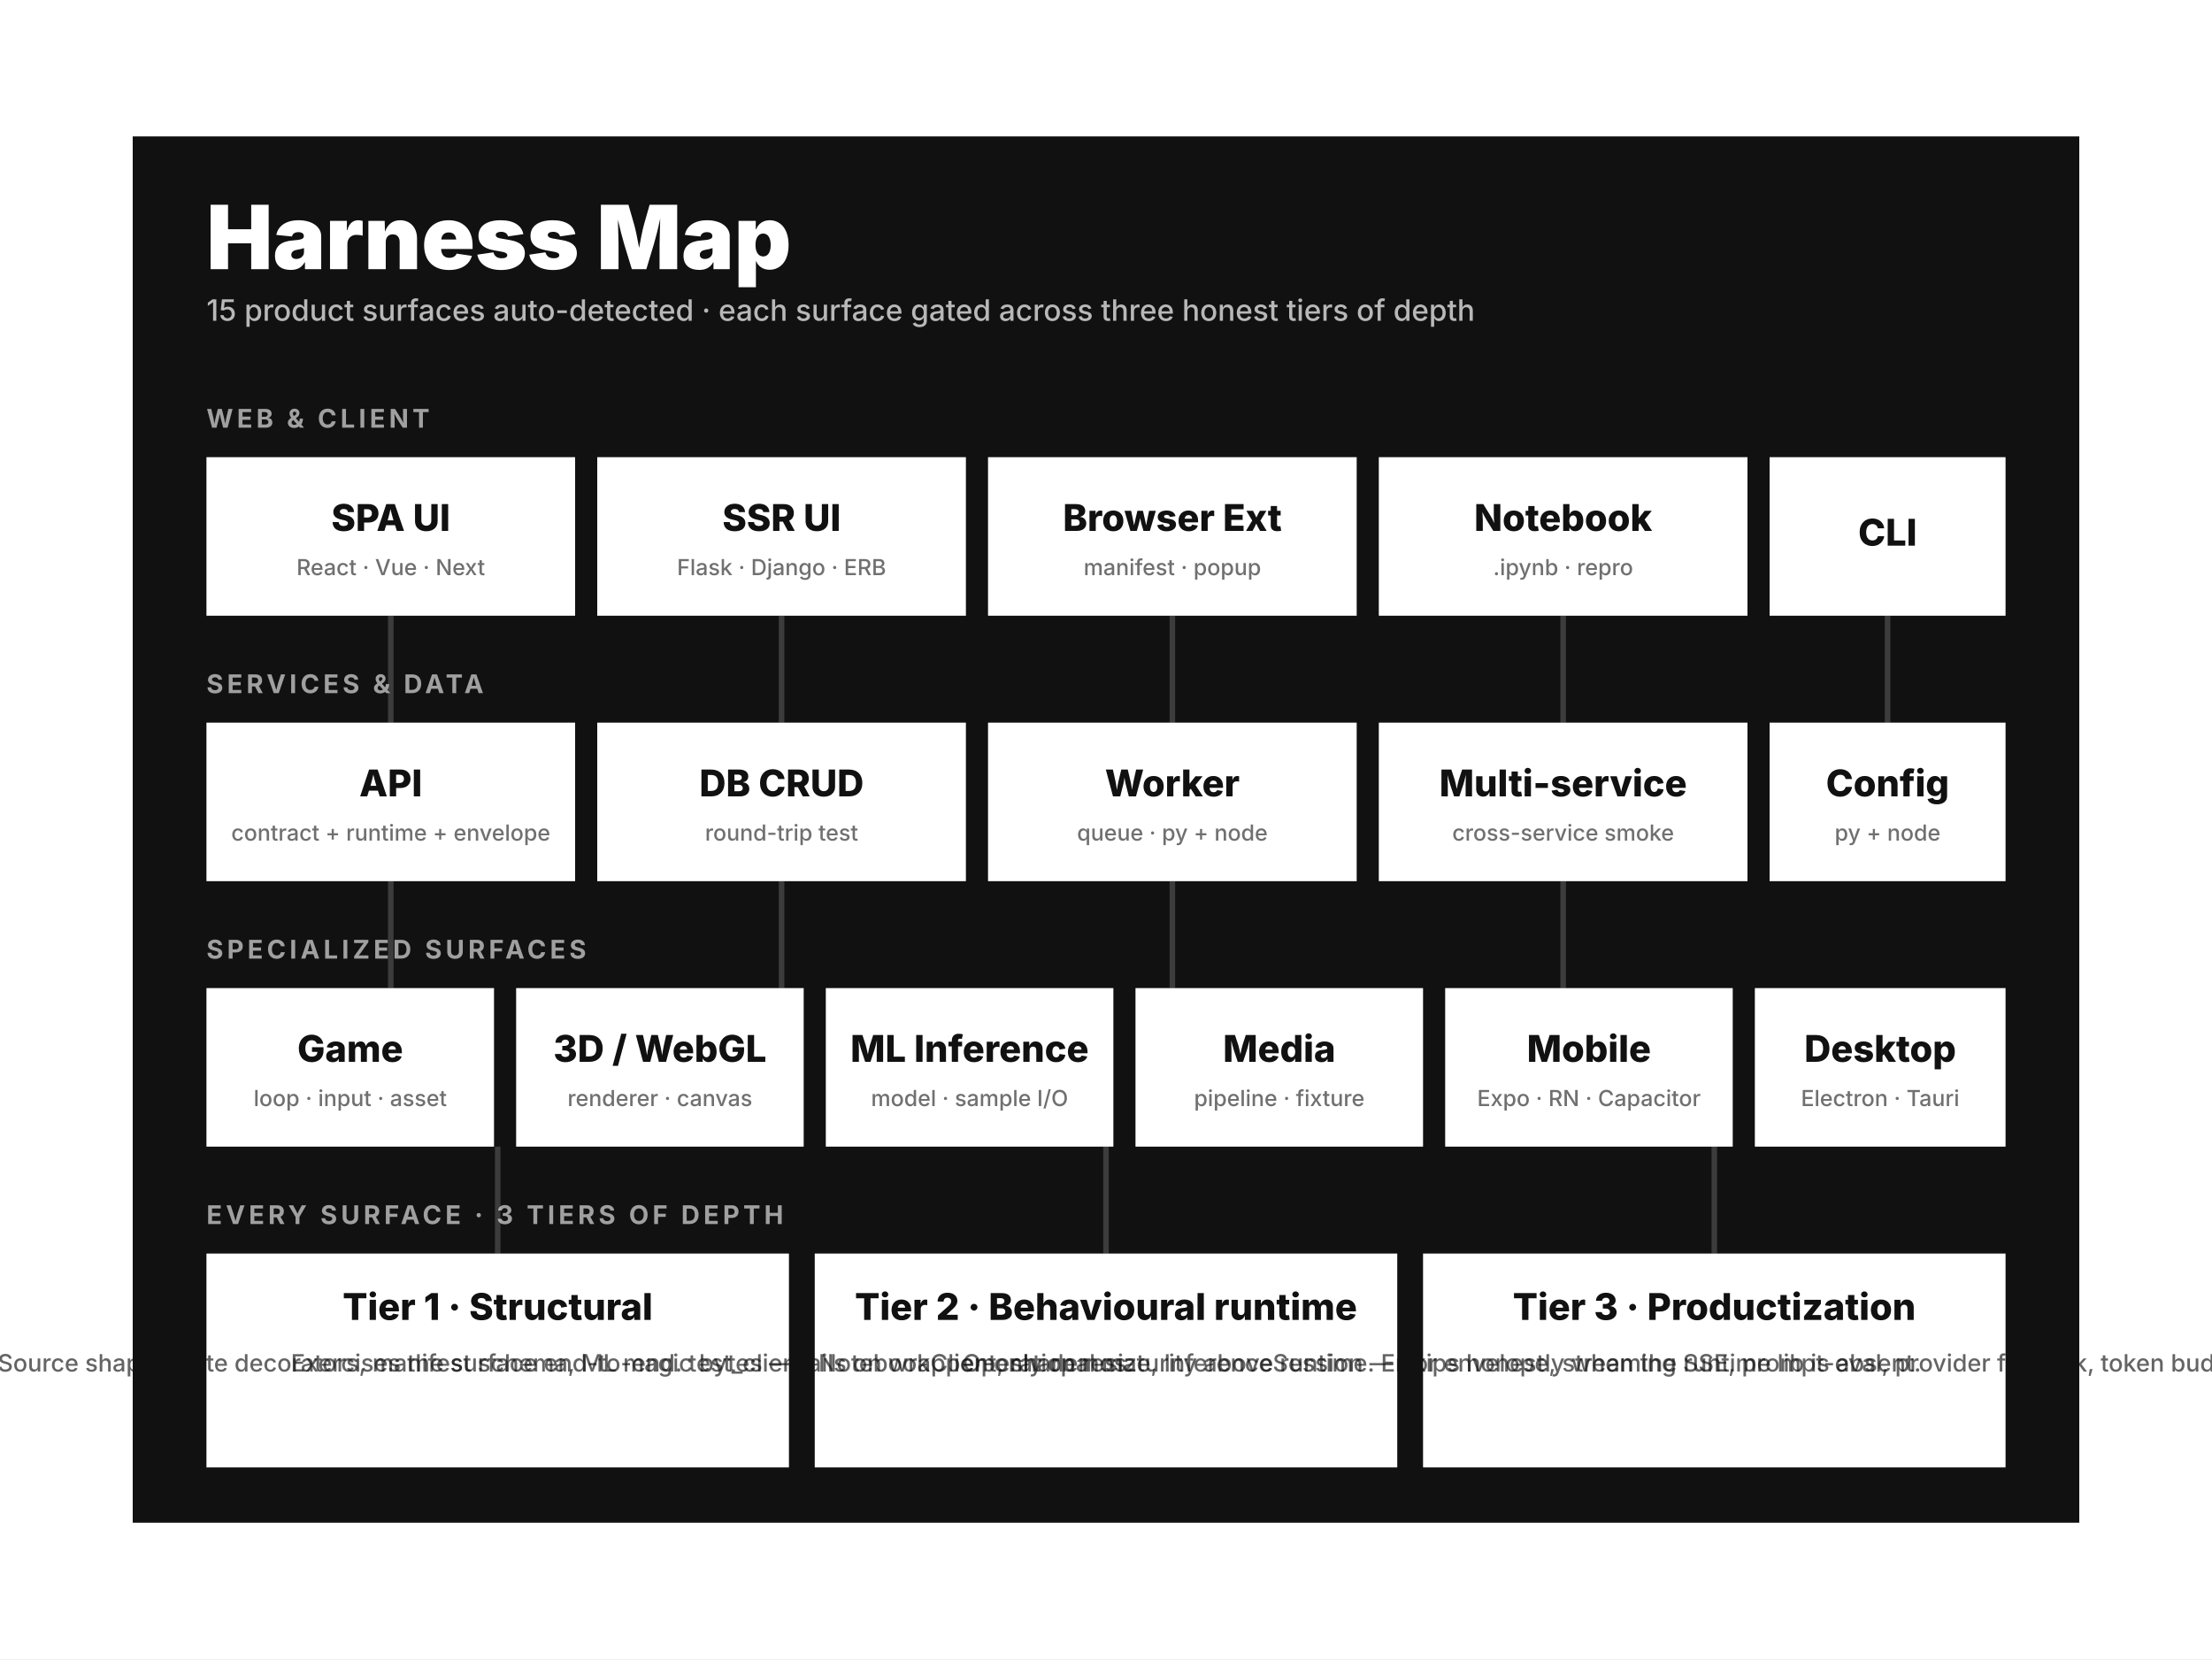
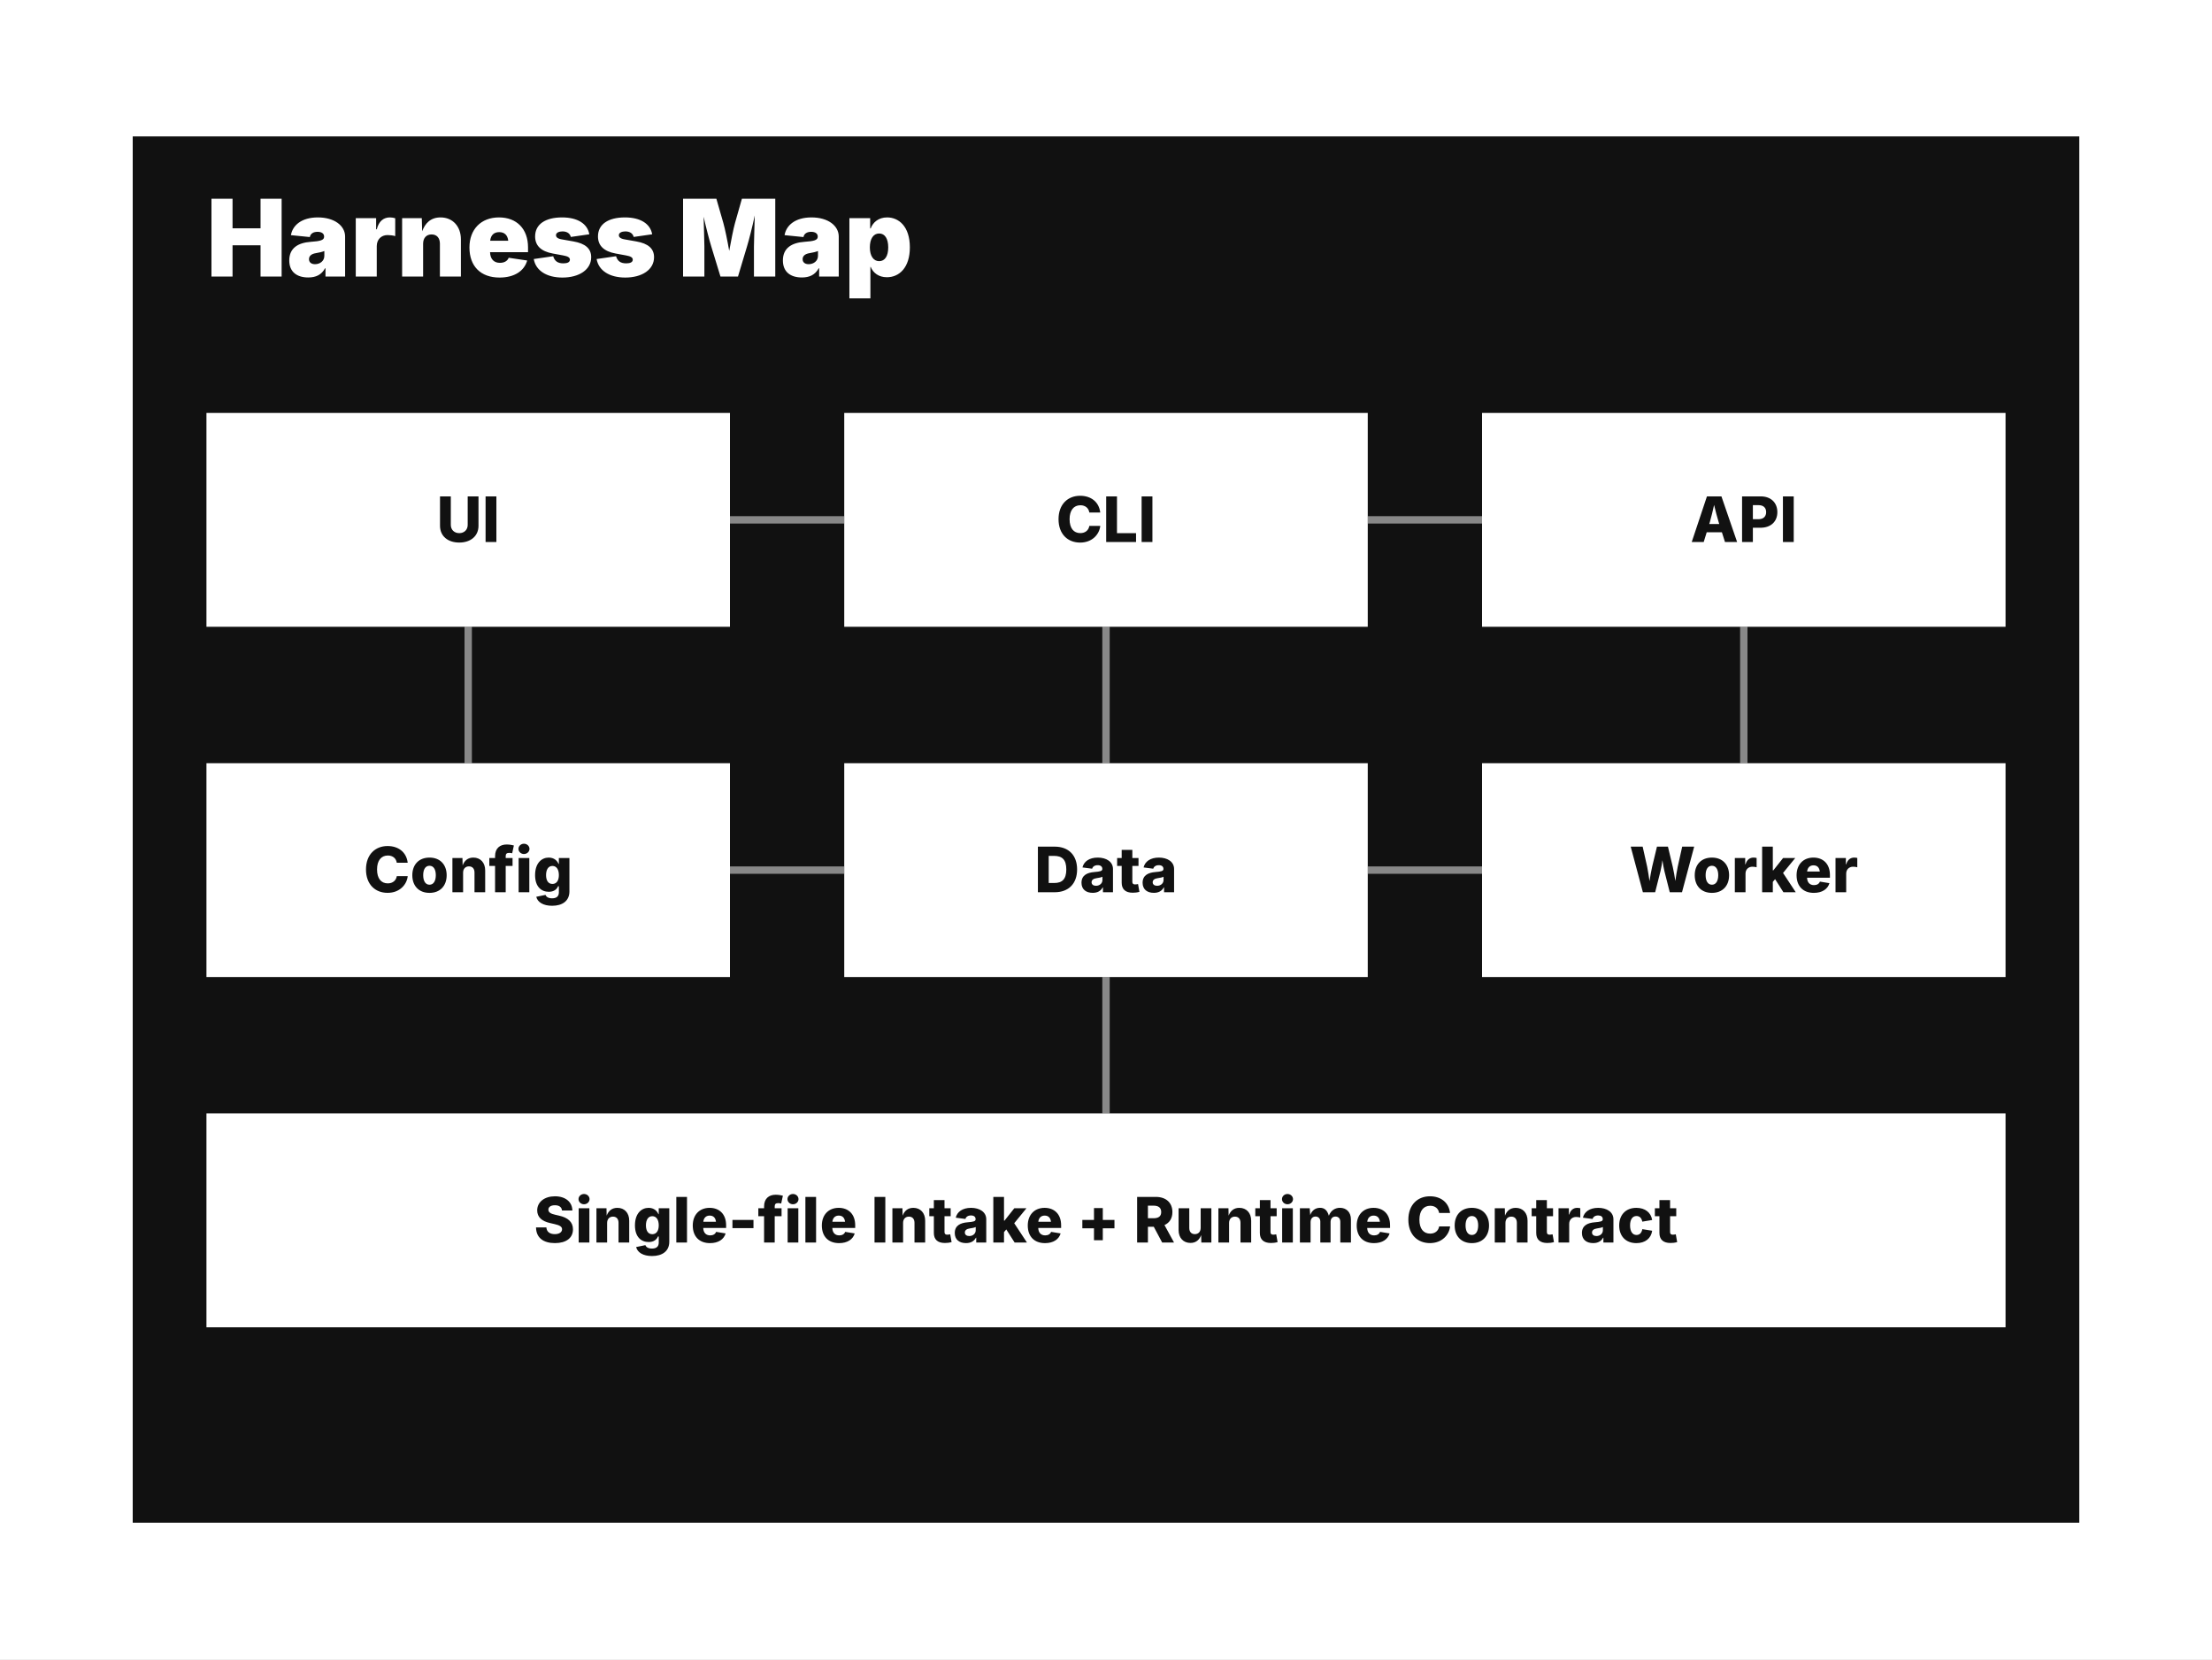
- <svg xmlns="http://www.w3.org/2000/svg" width="1200" height="900" viewBox="0 0 1200 900" role="img" aria-label="MatrixOmnix harness coverage map: 15 product surfaces auto-detected, each gated across three honest tiers — structural contract, behavioural runtime, and productization surface.">
+ <svg xmlns="http://www.w3.org/2000/svg" width="1200" height="900" viewBox="0 0 1200 900" role="img" aria-label="MatrixOmnix harness coverage map">
  <rect width="1200" height="900" fill="#fff" />
  <rect x="72" y="74" width="1056" height="752" fill="#111" />
-   <text x="112" y="146" font-family="Inter,Arial" font-size="48" font-weight="900" fill="#fff">Harness Map</text>
-   <text x="112" y="174" font-family="Inter,Arial" font-size="16" font-weight="500" fill="#fff" opacity="0.7">15 product surfaces auto-detected · each surface gated across three honest tiers of depth</text>
-   <text x="112" y="232" font-family="Inter,Arial" font-size="14" font-weight="700" fill="#fff" opacity="0.6" letter-spacing="2">WEB &amp; CLIENT</text>
-   <g font-family="Inter,Arial" font-size="20" font-weight="800">
+   <text x="112" y="150" font-family="Inter,Arial" font-size="58" font-weight="900" fill="#fff">Harness Map</text>
+   <g font-family="Inter,Arial" font-size="34" font-weight="800">
    <g fill="#fff">
-       <rect x="112" y="248" width="200" height="86" />
-       <rect x="324" y="248" width="200" height="86" />
-       <rect x="536" y="248" width="200" height="86" />
-       <rect x="748" y="248" width="200" height="86" />
-       <rect x="960" y="248" width="128" height="86" />
+       <rect x="112" y="224" width="284" height="116" />
+       <rect x="458" y="224" width="284" height="116" />
+       <rect x="804" y="224" width="284" height="116" />
+       <rect x="112" y="414" width="284" height="116" />
+       <rect x="458" y="414" width="284" height="116" />
+       <rect x="804" y="414" width="284" height="116" />
+       <rect x="112" y="604" width="976" height="116" />
    </g>
    <g fill="#111">
-       <text x="212" y="288" text-anchor="middle">SPA UI</text>
-       <text x="212" y="312" text-anchor="middle" font-size="12" font-weight="500" opacity="0.6">React · Vue · Next</text>
-       <text x="424" y="288" text-anchor="middle">SSR UI</text>
-       <text x="424" y="312" text-anchor="middle" font-size="12" font-weight="500" opacity="0.6">Flask · Django · ERB</text>
-       <text x="636" y="288" text-anchor="middle">Browser Ext</text>
-       <text x="636" y="312" text-anchor="middle" font-size="12" font-weight="500" opacity="0.6">manifest · popup</text>
-       <text x="848" y="288" text-anchor="middle">Notebook</text>
-       <text x="848" y="312" text-anchor="middle" font-size="12" font-weight="500" opacity="0.6">.ipynb · repro</text>
-       <text x="1024" y="296" text-anchor="middle">CLI</text>
+       <text x="254" y="294" text-anchor="middle">UI</text>
+       <text x="600" y="294" text-anchor="middle">CLI</text>
+       <text x="946" y="294" text-anchor="middle">API</text>
+       <text x="254" y="484" text-anchor="middle">Config</text>
+       <text x="600" y="484" text-anchor="middle">Data</text>
+       <text x="946" y="484" text-anchor="middle">Worker</text>
+       <text x="600" y="674" text-anchor="middle">Single-file Intake + Runtime Contract</text>
    </g>
  </g>
-   <text x="112" y="376" font-family="Inter,Arial" font-size="14" font-weight="700" fill="#fff" opacity="0.6" letter-spacing="2">SERVICES &amp; DATA</text>
-   <g font-family="Inter,Arial" font-size="20" font-weight="800">
-     <g fill="#fff">
-       <rect x="112" y="392" width="200" height="86" />
-       <rect x="324" y="392" width="200" height="86" />
-       <rect x="536" y="392" width="200" height="86" />
-       <rect x="748" y="392" width="200" height="86" />
-       <rect x="960" y="392" width="128" height="86" />
-     </g>
-     <g fill="#111">
-       <text x="212" y="432" text-anchor="middle">API</text>
-       <text x="212" y="456" text-anchor="middle" font-size="12" font-weight="500" opacity="0.6">contract + runtime + envelope</text>
-       <text x="424" y="432" text-anchor="middle">DB CRUD</text>
-       <text x="424" y="456" text-anchor="middle" font-size="12" font-weight="500" opacity="0.6">round-trip test</text>
-       <text x="636" y="432" text-anchor="middle">Worker</text>
-       <text x="636" y="456" text-anchor="middle" font-size="12" font-weight="500" opacity="0.6">queue · py + node</text>
-       <text x="848" y="432" text-anchor="middle">Multi-service</text>
-       <text x="848" y="456" text-anchor="middle" font-size="12" font-weight="500" opacity="0.6">cross-service smoke</text>
-       <text x="1024" y="432" text-anchor="middle">Config</text>
-       <text x="1024" y="456" text-anchor="middle" font-size="12" font-weight="500" opacity="0.6">py + node</text>
-     </g>
-   </g>
-   <text x="112" y="520" font-family="Inter,Arial" font-size="14" font-weight="700" fill="#fff" opacity="0.6" letter-spacing="2">SPECIALIZED SURFACES</text>
-   <g font-family="Inter,Arial" font-size="20" font-weight="800">
-     <g fill="#fff">
-       <rect x="112" y="536" width="156" height="86" />
-       <rect x="280" y="536" width="156" height="86" />
-       <rect x="448" y="536" width="156" height="86" />
-       <rect x="616" y="536" width="156" height="86" />
-       <rect x="784" y="536" width="156" height="86" />
-       <rect x="952" y="536" width="136" height="86" />
-     </g>
-     <g fill="#111">
-       <text x="190" y="576" text-anchor="middle">Game</text>
-       <text x="190" y="600" text-anchor="middle" font-size="12" font-weight="500" opacity="0.6">loop · input · asset</text>
-       <text x="358" y="576" text-anchor="middle">3D / WebGL</text>
-       <text x="358" y="600" text-anchor="middle" font-size="12" font-weight="500" opacity="0.6">renderer · canvas</text>
-       <text x="526" y="576" text-anchor="middle">ML Inference</text>
-       <text x="526" y="600" text-anchor="middle" font-size="12" font-weight="500" opacity="0.6">model · sample I/O</text>
-       <text x="694" y="576" text-anchor="middle">Media</text>
-       <text x="694" y="600" text-anchor="middle" font-size="12" font-weight="500" opacity="0.6">pipeline · fixture</text>
-       <text x="862" y="576" text-anchor="middle">Mobile</text>
-       <text x="862" y="600" text-anchor="middle" font-size="12" font-weight="500" opacity="0.6">Expo · RN · Capacitor</text>
-       <text x="1020" y="576" text-anchor="middle">Desktop</text>
-       <text x="1020" y="600" text-anchor="middle" font-size="12" font-weight="500" opacity="0.6">Electron · Tauri</text>
-     </g>
-   </g>
-   <text x="112" y="664" font-family="Inter,Arial" font-size="14" font-weight="700" fill="#fff" opacity="0.6" letter-spacing="2">EVERY SURFACE · 3 TIERS OF DEPTH</text>
-   <g font-family="Inter,Arial" font-size="20" font-weight="800">
-     <g fill="#fff">
-       <rect x="112" y="680" width="316" height="116" />
-       <rect x="442" y="680" width="316" height="116" />
-       <rect x="772" y="680" width="316" height="116" />
-     </g>
-     <g fill="#111">
-       <text x="270" y="716" text-anchor="middle">Tier 1 · Structural</text>
-       <text x="270" y="744" text-anchor="middle" font-size="13" font-weight="500" opacity="0.65">Always-on. Source shape, route decorators, manifest schema, ML magic bytes — fails on wrapper-only demos.</text>
-       <text x="600" y="716" text-anchor="middle">Tier 2 · Behavioural runtime</text>
-       <text x="600" y="744" text-anchor="middle" font-size="13" font-weight="500" opacity="0.65">Exercises the surface end-to-end. test_client, NotebookClient, sharp resize, InferenceSession — skips honestly when the runtime lib is absent.</text>
-       <text x="930" y="716" text-anchor="middle">Tier 3 · Productization</text>
-       <text x="930" y="744" text-anchor="middle" font-size="13" font-weight="500" opacity="0.65">Operational maturity above runtime. Error envelope, streaming SSE, prompt-eval, provider fallback, token budget, template registry.</text>
-     </g>
-   </g>
-   <g stroke="#fff" stroke-width="3" opacity="0.18">
-     <line x1="212" y1="334" x2="212" y2="392" />
-     <line x1="424" y1="334" x2="424" y2="392" />
-     <line x1="636" y1="334" x2="636" y2="392" />
-     <line x1="848" y1="334" x2="848" y2="392" />
-     <line x1="1024" y1="334" x2="1024" y2="392" />
-     <line x1="212" y1="478" x2="212" y2="536" />
-     <line x1="424" y1="478" x2="424" y2="536" />
-     <line x1="636" y1="478" x2="636" y2="536" />
-     <line x1="848" y1="478" x2="848" y2="536" />
-     <line x1="270" y1="622" x2="270" y2="680" />
-     <line x1="600" y1="622" x2="600" y2="680" />
-     <line x1="930" y1="622" x2="930" y2="680" />
+   <g stroke="#fff" stroke-width="4" opacity="0.5">
+     <path d="M396 282h62M742 282h62M254 340v74M600 340v74M946 340v74M396 472h62M742 472h62M600 530v74" />
  </g>
</svg>
